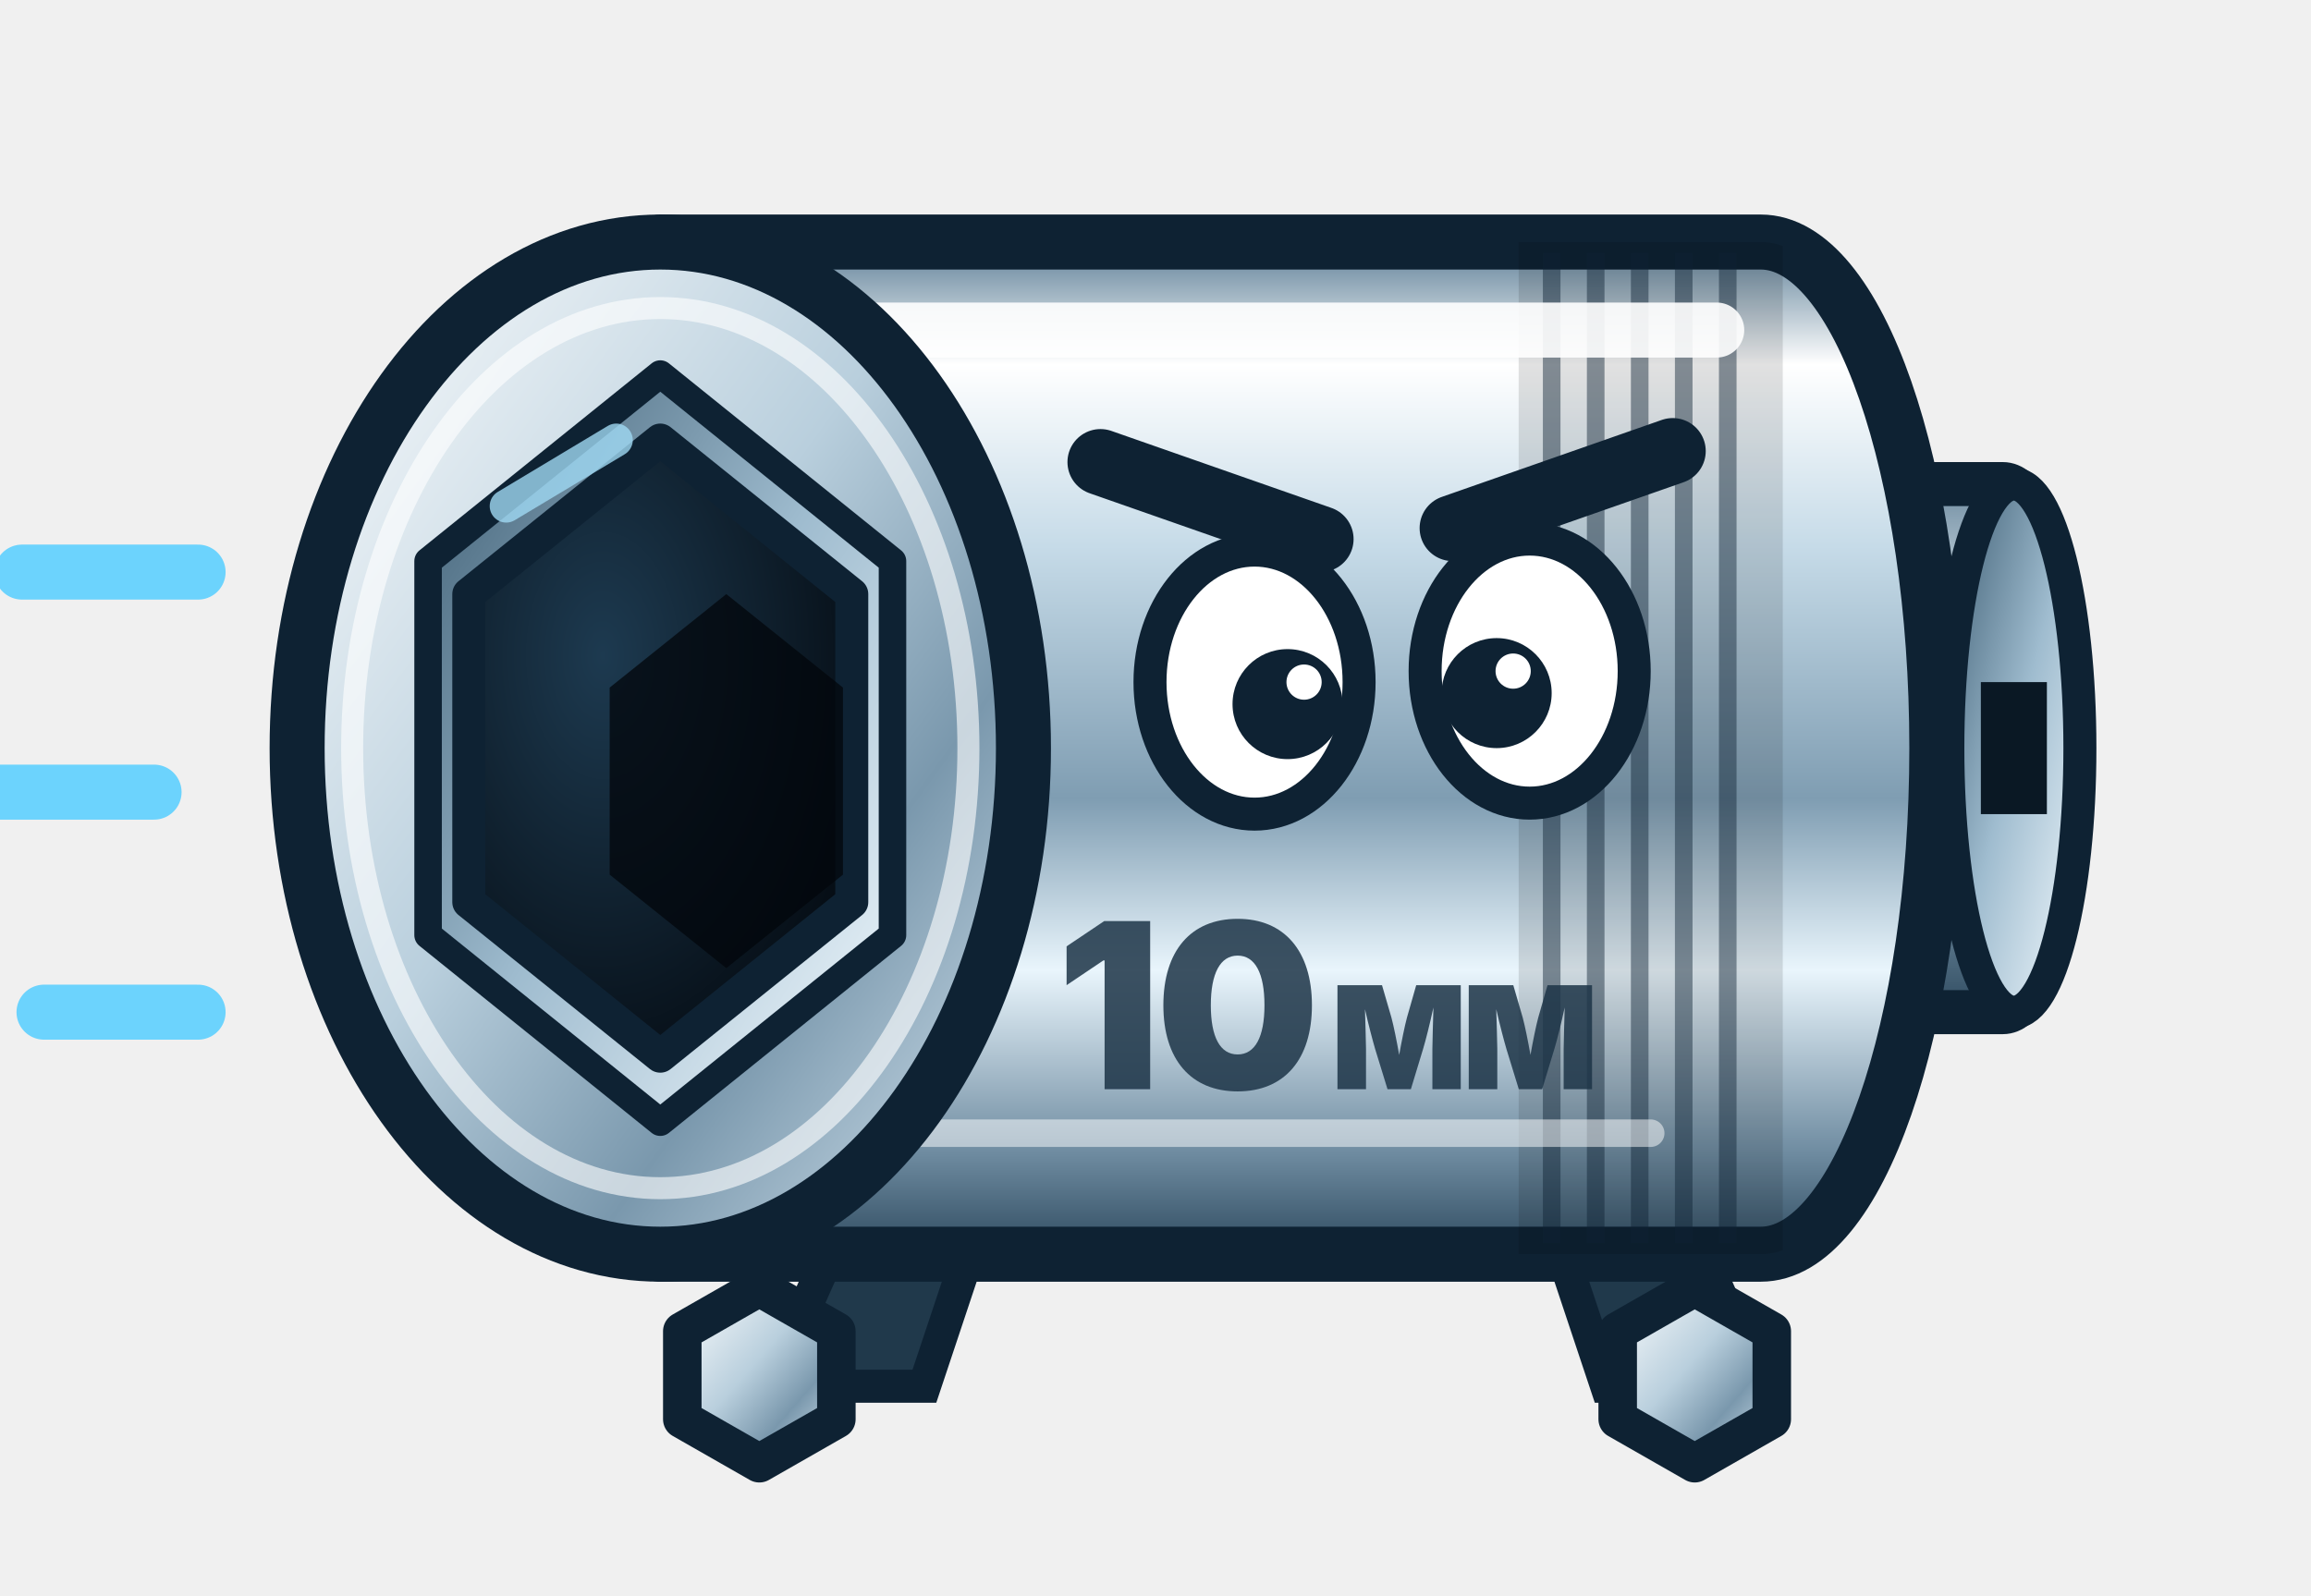
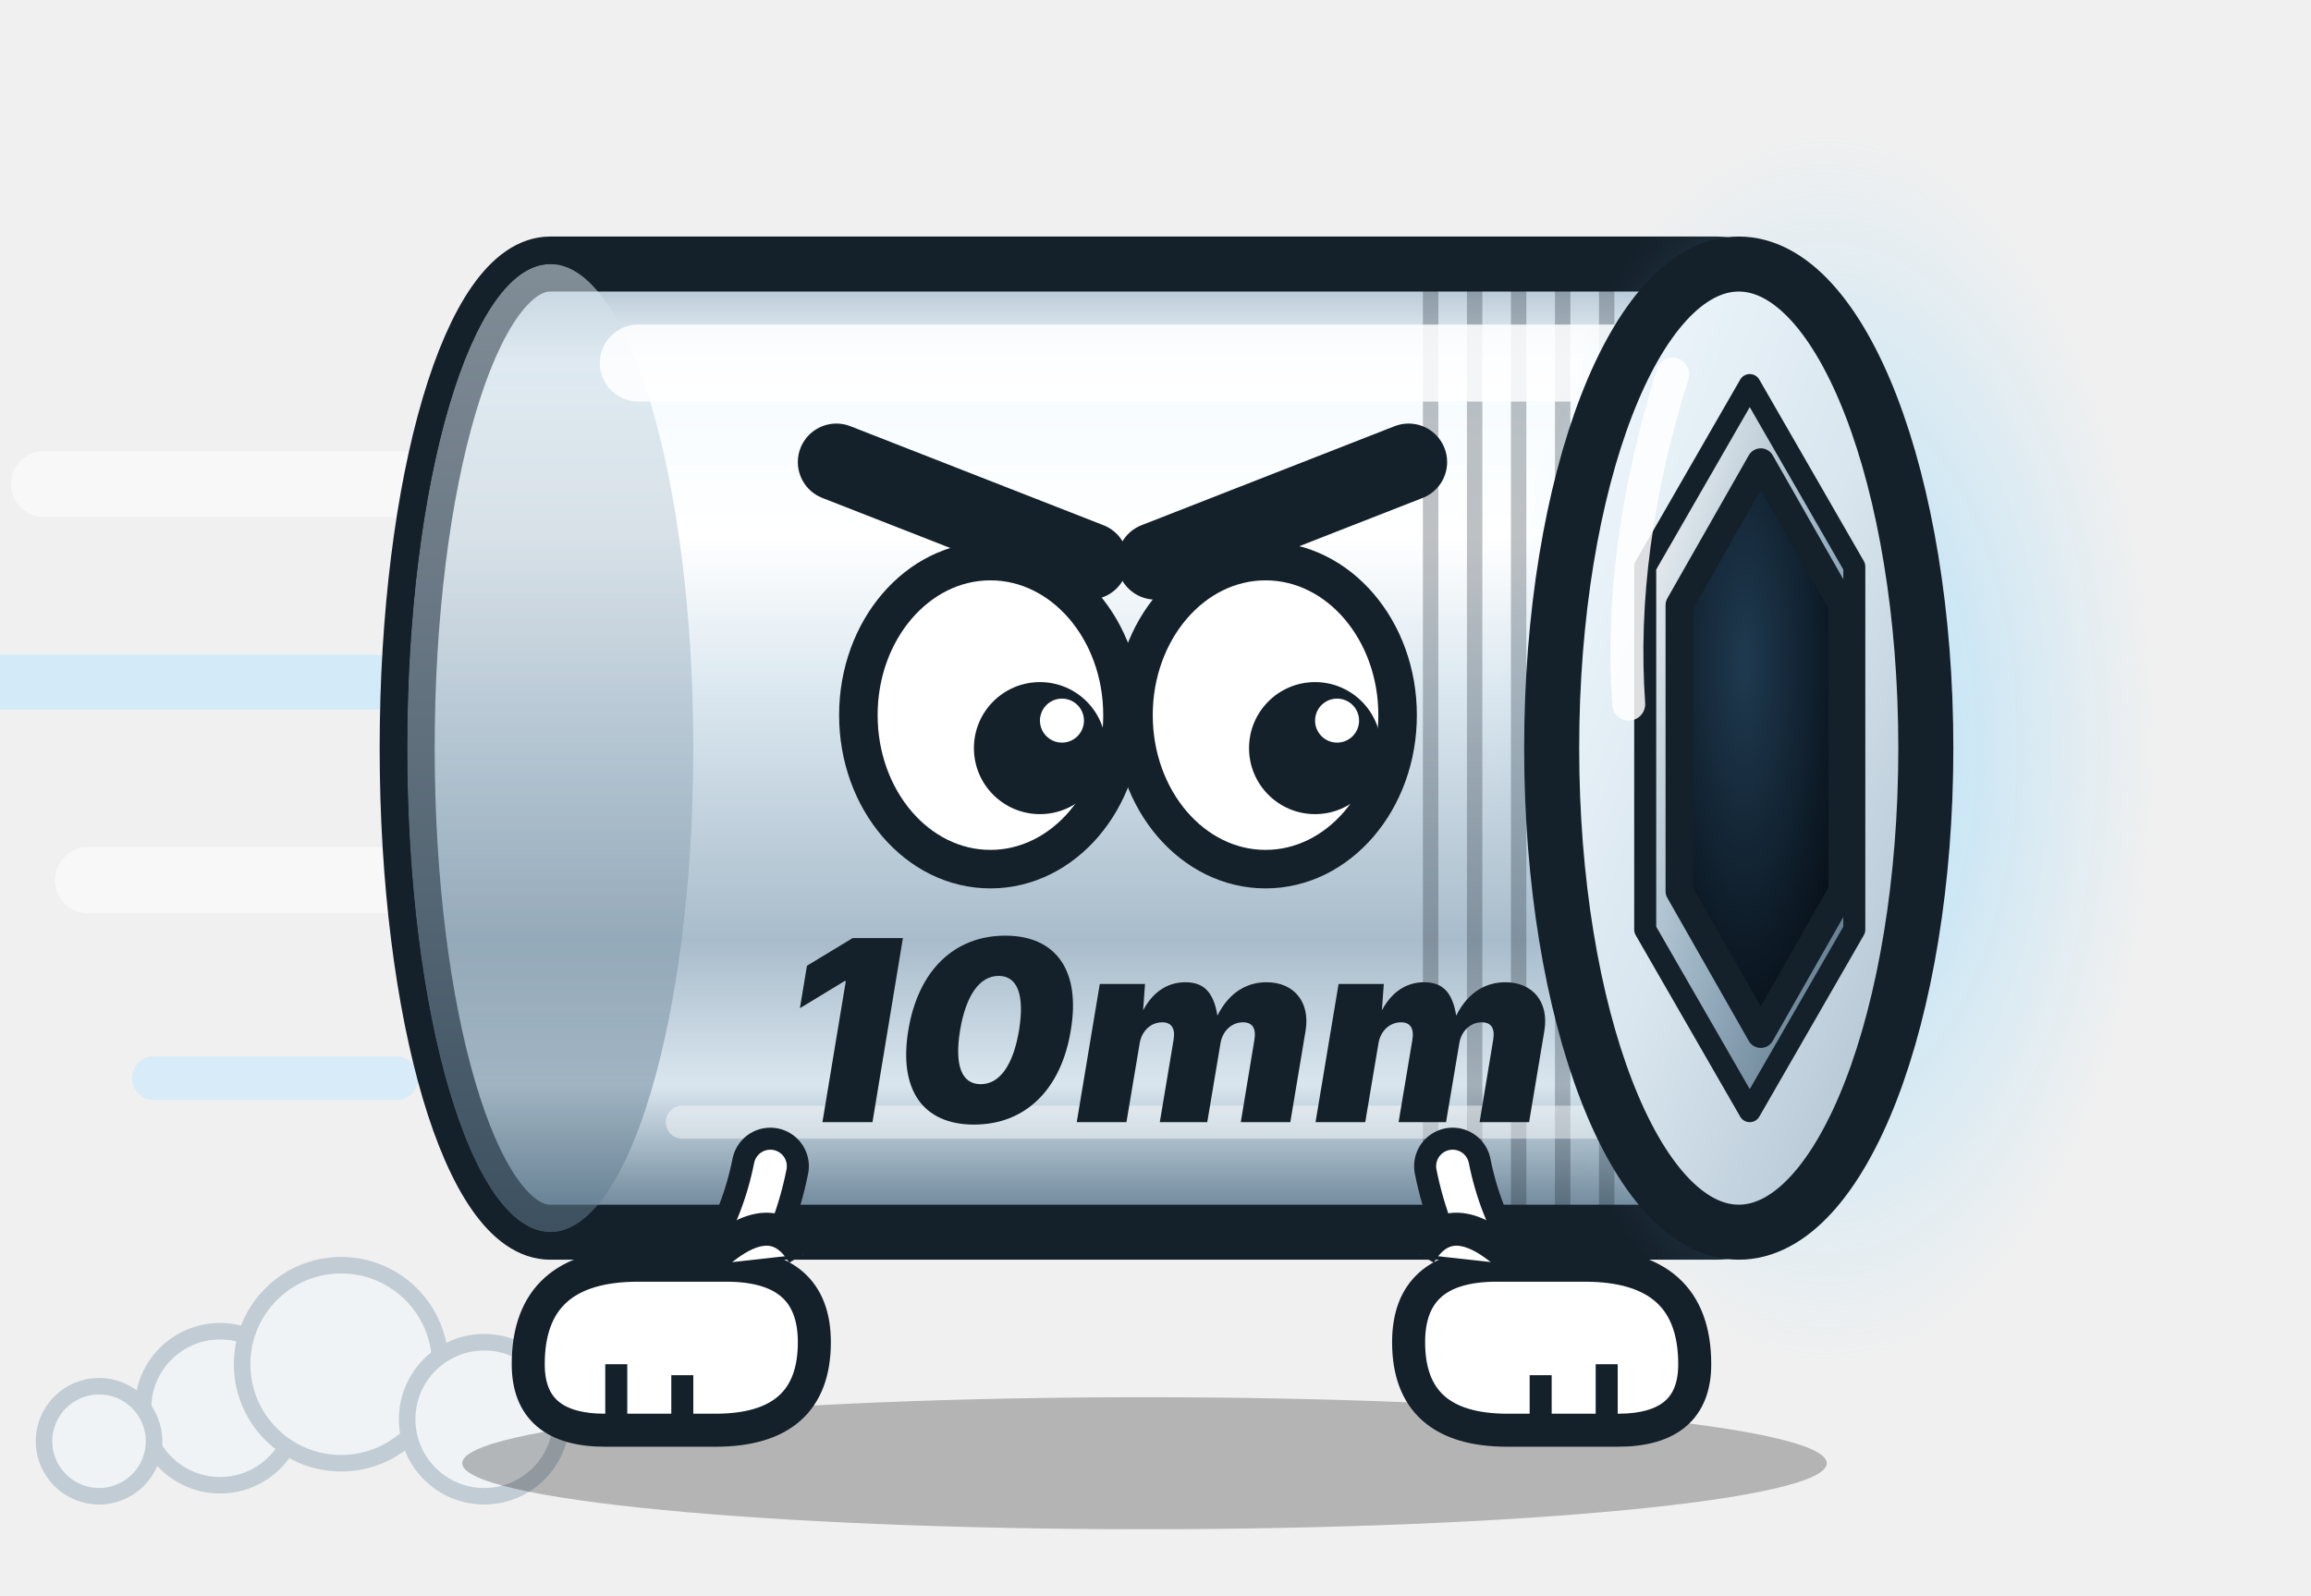
<svg xmlns="http://www.w3.org/2000/svg" viewBox="0 0 210 145">
  <defs>
    <linearGradient id="body" x2="0" y2="1">
-       <stop offset="0" stop-color="#5d7f97" />
-       <stop offset=".12" stop-color="#ffffff" />
-       <stop offset=".3" stop-color="#c6dbe8" />
-       <stop offset=".55" stop-color="#7f9db2" />
-       <stop offset=".72" stop-color="#e9f5fc" />
-       <stop offset=".9" stop-color="#6f8ca1" />
-       <stop offset="1" stop-color="#2f4b60" />
+       <stop offset="0" stop-color="#a9bccb" />
+       <stop offset="0.1" stop-color="#f4fbff" />
+       <stop offset="0.28" stop-color="#ffffff" />
+       <stop offset="0.45" stop-color="#d9e6ef" />
+       <stop offset="0.7" stop-color="#a9bccb" />
+       <stop offset="0.85" stop-color="#d9e6ef" />
+       <stop offset="1" stop-color="#5f7a8e" />
    </linearGradient>
    <linearGradient id="face" x1="0" y1="0" x2="1" y2="1">
-       <stop stop-color="#ffffff" />
-       <stop offset=".45" stop-color="#b9cfdd" />
-       <stop offset=".7" stop-color="#7a98ad" />
-       <stop offset="1" stop-color="#dcebf5" />
+       <stop offset="0" stop-color="#f4fbff" />
+       <stop offset="0.5" stop-color="#d9e6ef" />
+       <stop offset="1" stop-color="#a9bccb" />
    </linearGradient>
-     <linearGradient id="bevel" x1="0" y1="0" x2="1" y2="1">
-       <stop stop-color="#3a5a70" />
-       <stop offset=".5" stop-color="#9fbccf" />
-       <stop offset="1" stop-color="#f4fbff" />
+     <linearGradient id="drive" x2="0" y2="1">
+       <stop offset="0" stop-color="#d9e6ef" />
+       <stop offset="1" stop-color="#5f7a8e" />
    </linearGradient>
-     <radialGradient id="hole" cx=".35" cy=".35" r=".8">
-       <stop stop-color="#1d3a50" />
+     <radialGradient id="hole" cx=".4" cy=".35" r=".8">
+       <stop stop-color="#1f3a50" />
      <stop offset="1" stop-color="#03080e" />
    </radialGradient>
-     <linearGradient id="drive" x2="0" y2="1">
-       <stop stop-color="#6f8ca1" />
-       <stop offset=".3" stop-color="#f1f8fc" />
-       <stop offset=".7" stop-color="#8aa6b9" />
-       <stop offset="1" stop-color="#2f4b60" />
+     <linearGradient id="bevel" x1="0" y1="0" x2="1" y2="1">
+       <stop stop-color="#ffffff" />
+       <stop offset=".5" stop-color="#9fb6c6" />
+       <stop offset="1" stop-color="#4f6a7e" />
    </linearGradient>
+     <radialGradient id="fglow" cx=".5" cy=".5" r=".5">
+       <stop stop-color="#7fd3ff" stop-opacity=".55" />
+       <stop offset="1" stop-color="#7fd3ff" stop-opacity="0" />
+     </radialGradient>
    <clipPath id="bodyclip">
-       <path d="M60 22H160A16 46 0 0 1 160 114H60Z" />
+       <path d="M50 24 H156 A16 44 0 0 1 156 112 H50 A13 44 0 0 1 50 24Z" />
    </clipPath>
  </defs>
-   <g stroke="#55ceff" stroke-width="5" stroke-linecap="round" opacity=".85">
-     <path d="M18 52H2M14 72H-2M18 92H4" />
+   <g stroke-linecap="round" fill="none">
+     <path d="M4 44 H40" stroke="#ffffff" stroke-width="6" opacity=".55" />
+     <path d="M0 62 H34" stroke="#bfe6ff" stroke-width="5" opacity=".6" />
+     <path d="M8 80 H38" stroke="#ffffff" stroke-width="6" opacity=".5" />
+     <path d="M14 98 H36" stroke="#bfe6ff" stroke-width="4" opacity=".5" />
  </g>
-   <g fill="#20394b" stroke="#0e2233" stroke-width="3">
-     <path d="M78 108 70 126h14l6-18z" />
-     <path d="M140 108 146 126h14l-8-18z" />
+   <g fill="#eef3f6" stroke="#b9c6cf" stroke-width="1.5" opacity=".85">
+     <circle cx="20" cy="128" r="7" />
+     <circle cx="31" cy="124" r="9" />
+     <circle cx="44" cy="129" r="7" />
+     <circle cx="9" cy="131" r="5" />
  </g>
-   <g stroke="#0e2233" stroke-width="3.5" stroke-linejoin="round" fill="url(#face)">
-     <polygon points="62,121 69,117 76,121 76,129 69,133 62,129" />
-     <polygon points="147,121 154,117 161,121 161,129 154,133 147,129" />
+   <ellipse cx="104" cy="133" rx="62" ry="6" fill="#000" opacity=".25" />
+   <path d="M50 24 H156 A16 44 0 0 1 156 112 H50 A13 44 0 0 1 50 24Z" fill="url(#body)" stroke="#14202a" stroke-width="5" stroke-linejoin="round" />
+   <g clip-path="url(#bodyclip)">
+     <ellipse cx="50" cy="68" rx="13" ry="44" fill="url(#drive)" opacity=".55" />
+     <g stroke="#14202a" stroke-width="1.4" opacity=".28">
+       <path d="M130 24 V112" />
+       <path d="M134 24 V112" />
+       <path d="M138 24 V112" />
+       <path d="M142 24 V112" />
+       <path d="M146 24 V112" />
+     </g>
+     <path d="M58 33 H150" stroke="#fff" stroke-width="7" stroke-linecap="round" opacity=".85" />
+     <path d="M62 102 H146" stroke="#fff" stroke-width="3" stroke-linecap="round" opacity=".45" />
  </g>
-   <path d="M160 44h22a6 24 0 0 1 0 48h-22z" fill="url(#drive)" stroke="#0e2233" stroke-width="4" />
-   <ellipse cx="183" cy="68" rx="6" ry="24" fill="url(#bevel)" stroke="#0e2233" stroke-width="3" />
-   <rect x="180" y="62" width="6" height="12" fill="#0a1824" />
-   <path d="M60 22H160A16 46 0 0 1 160 114H60Z" fill="url(#body)" stroke="#0e2233" stroke-width="5" stroke-linejoin="round" />
-   <g clip-path="url(#bodyclip)">
-     <rect x="138" y="22" width="24" height="92" fill="#000" opacity=".12" />
-     <g stroke="#0e2233" stroke-width="1.6" opacity=".45">
-       <line x1="141" y1="23" x2="141" y2="113" />
-       <line x1="145" y1="23" x2="145" y2="113" />
-       <line x1="149" y1="23" x2="149" y2="113" />
-       <line x1="153" y1="23" x2="153" y2="113" />
-       <line x1="157" y1="23" x2="157" y2="113" />
+   <ellipse cx="166" cy="68" rx="30" ry="56" fill="url(#fglow)" />
+   <ellipse cx="158" cy="68" rx="17" ry="44" fill="url(#face)" stroke="#14202a" stroke-width="5" />
+   <polygon points="159.0,101.0 149.5,84.5 149.5,51.5 159.0,35.0 168.5,51.5 168.5,84.5" fill="url(#bevel)" stroke="#14202a" stroke-width="2" stroke-linejoin="round" />
+   <polygon points="160.0,94.0 152.6,81.0 152.6,55.0 160.0,42.0 167.4,55.0 167.4,81.0" fill="url(#hole)" stroke="#14202a" stroke-width="2.5" stroke-linejoin="round" />
+   <path d="M152 34 Q147 50 148 64" stroke="#fff" stroke-width="3" fill="none" stroke-linecap="round" opacity=".85" />
+   <path d="M76 42 L99 51" stroke="#14202a" stroke-width="7" stroke-linecap="round" />
+   <path d="M128 42 L105 51" stroke="#14202a" stroke-width="7" stroke-linecap="round" />
+   <ellipse cx="90" cy="65" rx="12" ry="14" fill="#fff" stroke="#14202a" stroke-width="3.5" />
+   <ellipse cx="115" cy="65" rx="12" ry="14" fill="#fff" stroke="#14202a" stroke-width="3.5" />
+   <circle cx="94.5" cy="68" r="6" fill="#14202a" />
+   <circle cx="119.5" cy="68" r="6" fill="#14202a" />
+   <circle cx="96.5" cy="65.5" r="2" fill="#fff" />
+   <circle cx="121.5" cy="65.5" r="2" fill="#fff" />
+   <text x="71" y="102" font-family="Inter,Arial,sans-serif" font-size="23" font-style="italic" font-weight="900" fill="#14202a">10mm</text>
+   <g stroke="#14202a" stroke-width="3" stroke-linejoin="round" fill="#ffffff">
+     <g transform="translate(70 112) scale(1 1)">
+       <path d="M0 -6 q-2 10 -10 16" fill="none" stroke="#14202a" stroke-width="7" stroke-linecap="round" />
+       <path d="M0 -6 q-2 10 -10 16" fill="none" stroke="#ffffff" stroke-width="3" stroke-linecap="round" />
+       <path d="M-22 12 q0 -9 10 -9 h8 q8 0 8 7 q0 8 -9 8 h-10 q-7 0 -7 -6z" fill="#ffffff" />
+       <path d="M-6 3 q6 -6 9 -1" fill="#ffffff" />
+       <path d="M-14 18 v-6 M-8 18 v-5" stroke-width="2" />
    </g>
-     <path d="M74 30H156" stroke="#fff" stroke-width="5" stroke-linecap="round" opacity=".9" />
-     <path d="M74 103H150" stroke="#fff" stroke-width="2.5" stroke-linecap="round" opacity=".5" />
+     <g transform="translate(132 112) scale(-1 1)">
+       <path d="M0 -6 q-2 10 -10 16" fill="none" stroke="#14202a" stroke-width="7" stroke-linecap="round" />
+       <path d="M0 -6 q-2 10 -10 16" fill="none" stroke="#ffffff" stroke-width="3" stroke-linecap="round" />
+       <path d="M-22 12 q0 -9 10 -9 h8 q8 0 8 7 q0 8 -9 8 h-10 q-7 0 -7 -6z" fill="#ffffff" />
+       <path d="M-6 3 q6 -6 9 -1" fill="#ffffff" />
+       <path d="M-14 18 v-6 M-8 18 v-5" stroke-width="2" />
+     </g>
  </g>
-   <ellipse cx="60" cy="68" rx="33" ry="46" fill="url(#face)" stroke="#0e2233" stroke-width="5" />
-   <ellipse cx="60" cy="68" rx="28" ry="40" fill="none" stroke="#ffffff" stroke-width="2" opacity=".6" />
-   <polygon points="60.0,102.0 38.9,85.0 38.9,51.0 60.0,34.0 81.1,51.0 81.1,85.0" fill="url(#bevel)" stroke="#0e2233" stroke-width="2.5" stroke-linejoin="round" />
-   <polygon points="60.0,96.0 42.6,82.0 42.6,54.0 60.0,40.0 77.4,54.0 77.4,82.0" fill="url(#hole)" stroke="#0e2233" stroke-width="3" stroke-linejoin="round" />
-   <polygon points="66.0,88.0 55.4,79.5 55.4,62.5 66.0,54.0 76.6,62.5 76.6,79.5" fill="#02060b" opacity=".75" />
-   <path d="M46 46L56 40" stroke="#9fd8f2" stroke-width="3" stroke-linecap="round" opacity=".8" />
-   <path d="M100 42 120 49M152 41 132 48" stroke="#0e2233" stroke-width="6" stroke-linecap="round" />
-   <ellipse cx="114" cy="62" rx="9.5" ry="12" fill="#fff" stroke="#0e2233" stroke-width="3" />
-   <ellipse cx="139" cy="61" rx="9.5" ry="12" fill="#fff" stroke="#0e2233" stroke-width="3" />
-   <circle cx="117" cy="64" r="5" fill="#0e2233" />
-   <circle cx="136" cy="63" r="5" fill="#0e2233" />
-   <circle cx="118.5" cy="62" r="1.6" fill="#fff" />
-   <circle cx="137.5" cy="61" r="1.6" fill="#fff" />
-   <text x="96" y="99" font-family="Inter,Arial,sans-serif" font-size="21" font-weight="900" fill="#1c3447" opacity=".85" letter-spacing="-.5">10<tspan font-size="13" dx="1">MM</tspan>
-   </text>
</svg>
